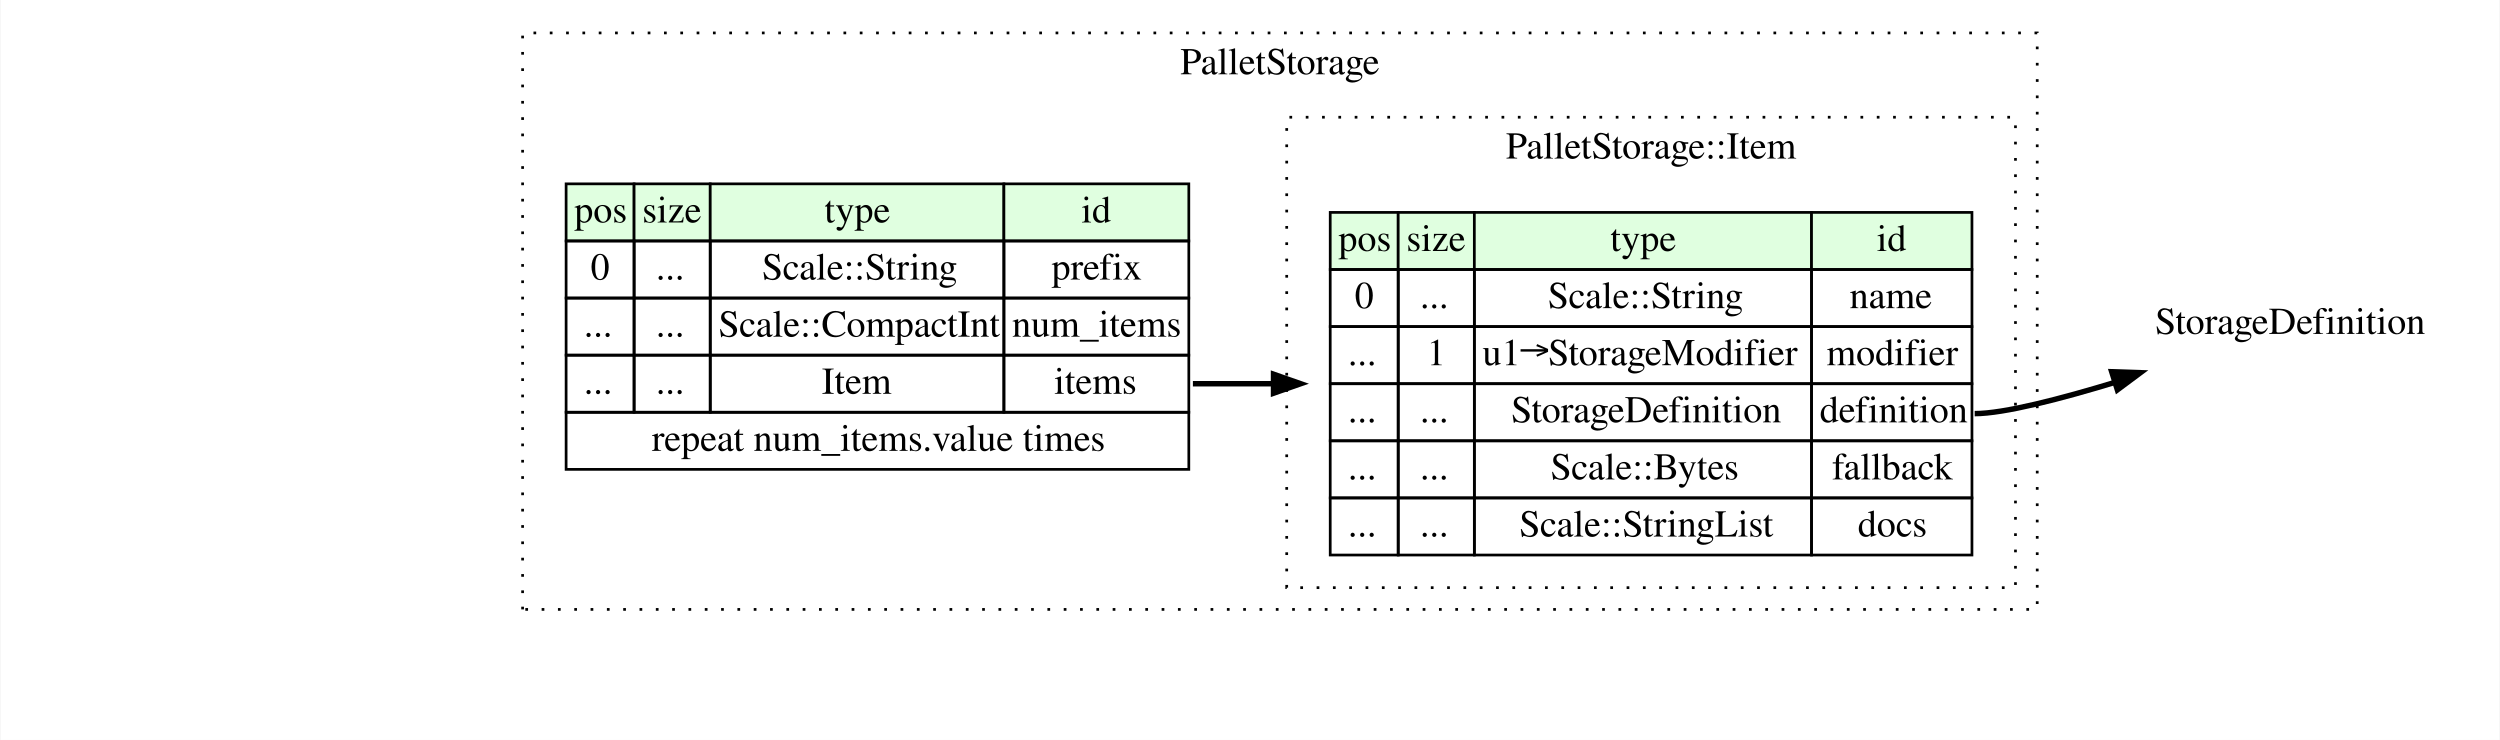
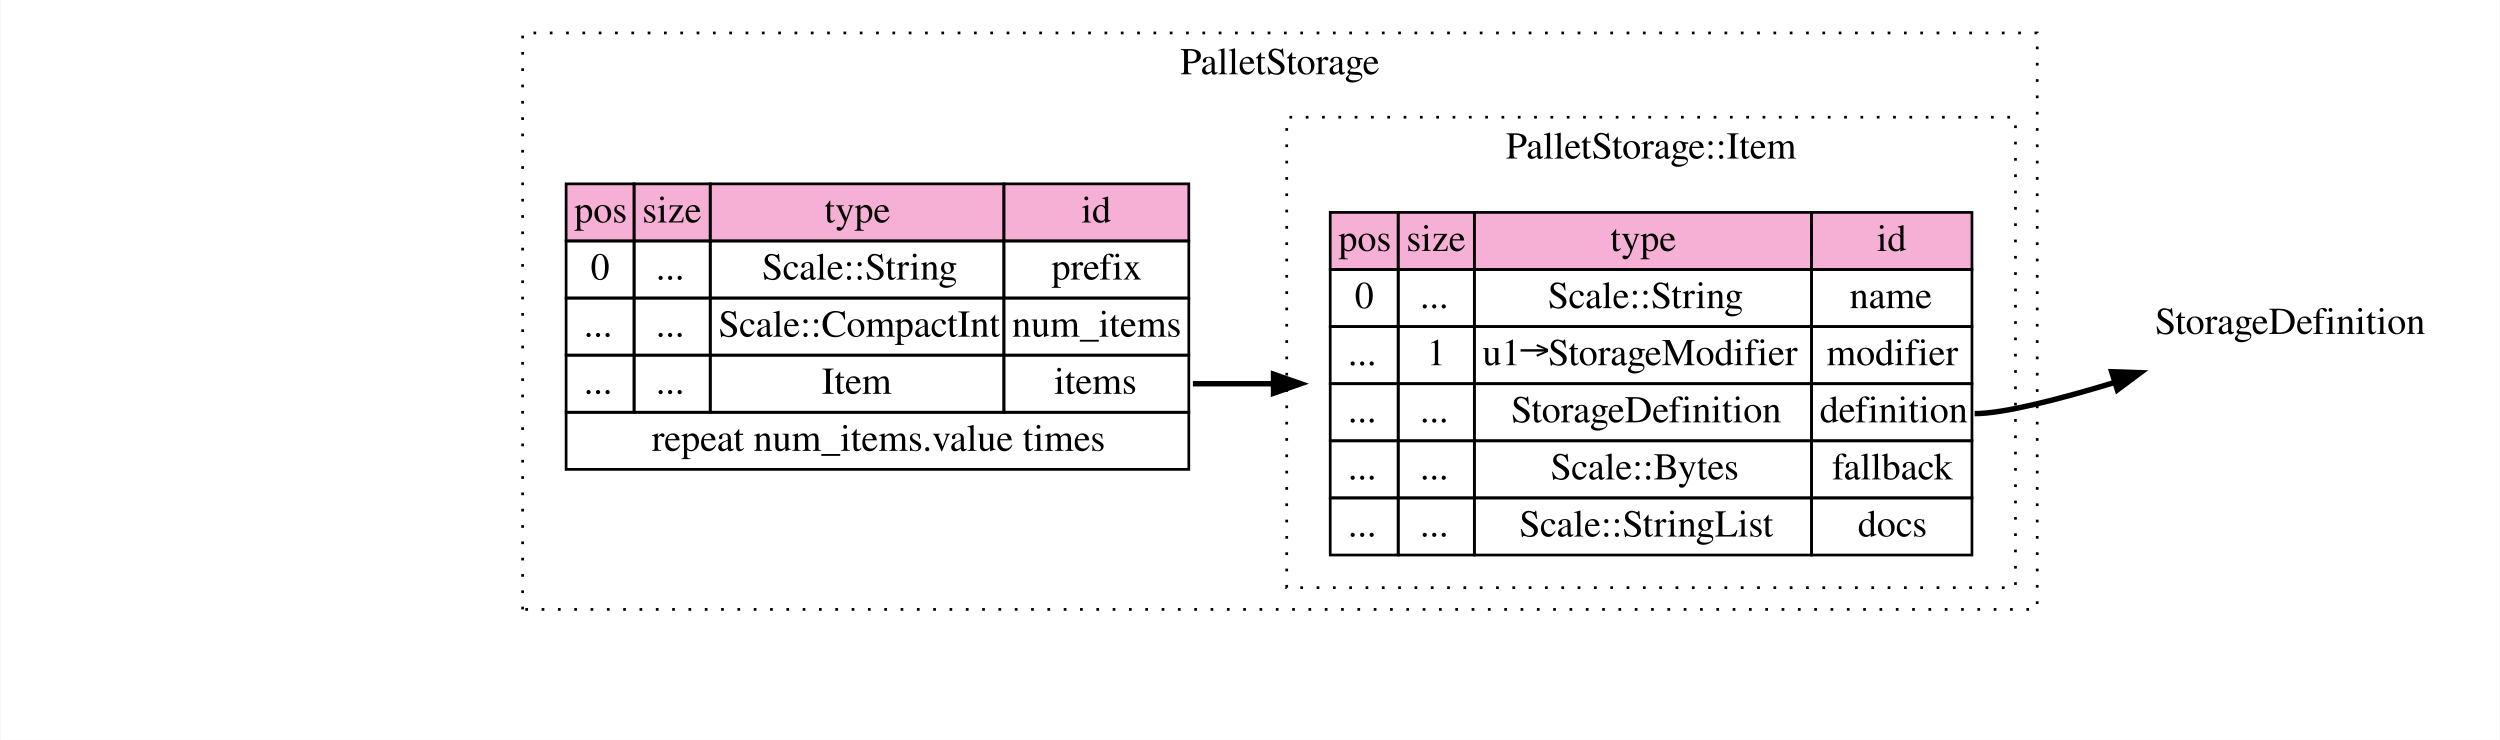
<svg xmlns="http://www.w3.org/2000/svg" xmlns:xlink="http://www.w3.org/1999/xlink" width="919pt" height="272pt" viewBox="0.00 0.00 919.00 272.11">
  <g id="graph0" class="graph" transform="scale(1 1) rotate(0) translate(4 268.11)">
    <polygon fill="white" stroke="none" points="-4,4 -4,-268.11 915,-268.11 915,4 -4,4" />
    <g id="clust1" class="cluster">
-       <polygon fill="none" stroke="black" stroke-dasharray="1,5" points="188,-44 188,-256 745,-256 745,-44 188,-44" />
+       <polygon fill="white" stroke="black" stroke-dasharray="1,5" points="188,-44 188,-256 745,-256 745,-44 188,-44" />
      <text text-anchor="middle" x="466.5" y="-240.8" font-family="Times,serif" font-size="14.00">PalletStorage</text>
    </g>
    <g id="clust2" class="cluster">
-       <polygon fill="none" stroke="black" stroke-dasharray="1,5" points="469,-52 469,-225 737,-225 737,-52 469,-52" />
+       <polygon fill="white" stroke="black" stroke-dasharray="1,5" points="469,-52 469,-225 737,-225 737,-52 469,-52" />
      <text text-anchor="middle" x="603" y="-209.8" font-family="Times,serif" font-size="14.00">PalletStorage::Item</text>
    </g>
    <g id="node1" class="node">
-       <polygon fill="#e0ffe0" stroke="none" points="204,-179.5 204,-200.5 229,-200.5 229,-179.5 204,-179.5" />
+       <polygon fill="#e6007a4f" stroke="none" points="204,-179.5 204,-200.5 229,-200.5 229,-179.5 204,-179.5" />
      <polygon fill="none" stroke="black" points="204,-179.5 204,-200.5 229,-200.5 229,-179.5 204,-179.5" />
      <text text-anchor="start" x="207" y="-186.3" font-family="Times,serif" font-size="14.00">pos</text>
-       <polygon fill="#e0ffe0" stroke="none" points="229,-179.5 229,-200.5 257,-200.5 257,-179.5 229,-179.5" />
+       <polygon fill="#e6007a4f" stroke="none" points="229,-179.5 229,-200.5 257,-200.5 257,-179.5 229,-179.5" />
      <polygon fill="none" stroke="black" points="229,-179.5 229,-200.5 257,-200.5 257,-179.5 229,-179.5" />
      <text text-anchor="start" x="232" y="-186.3" font-family="Times,serif" font-size="14.00">size</text>
-       <polygon fill="#e0ffe0" stroke="none" points="257,-179.5 257,-200.5 365,-200.5 365,-179.5 257,-179.5" />
+       <polygon fill="#e6007a4f" stroke="none" points="257,-179.5 257,-200.5 365,-200.5 365,-179.5 257,-179.5" />
      <polygon fill="none" stroke="black" points="257,-179.5 257,-200.5 365,-200.5 365,-179.5 257,-179.5" />
      <text text-anchor="start" x="299" y="-186.3" font-family="Times,serif" font-size="14.00">type</text>
-       <polygon fill="#e0ffe0" stroke="none" points="365,-179.5 365,-200.5 433,-200.5 433,-179.5 365,-179.5" />
+       <polygon fill="#e6007a4f" stroke="none" points="365,-179.5 365,-200.5 433,-200.5 433,-179.5 365,-179.5" />
      <polygon fill="none" stroke="black" points="365,-179.5 365,-200.5 433,-200.5 433,-179.5 365,-179.5" />
      <text text-anchor="start" x="393.5" y="-186.3" font-family="Times,serif" font-size="14.00">id</text>
      <polygon fill="none" stroke="black" points="204,-158.5 204,-179.5 229,-179.5 229,-158.5 204,-158.5" />
      <text text-anchor="start" x="213" y="-165.3" font-family="Times,serif" font-size="14.00">0</text>
      <polygon fill="none" stroke="black" points="229,-158.5 229,-179.5 257,-179.5 257,-158.5 229,-158.5" />
      <text text-anchor="start" x="237" y="-165.3" font-family="Times,serif" font-size="14.00">...</text>
      <polygon fill="none" stroke="black" points="257,-158.5 257,-179.5 365,-179.5 365,-158.5 257,-158.5" />
      <text text-anchor="start" x="276" y="-165.3" font-family="Times,serif" font-size="14.00">Scale::String</text>
      <polygon fill="none" stroke="black" points="365,-158.5 365,-179.5 433,-179.5 433,-158.5 365,-158.5" />
      <text text-anchor="start" x="382.5" y="-165.3" font-family="Times,serif" font-size="14.00">prefix</text>
      <polygon fill="none" stroke="black" points="204,-137.5 204,-158.5 229,-158.5 229,-137.5 204,-137.5" />
      <text text-anchor="start" x="210.5" y="-144.3" font-family="Times,serif" font-size="14.00">...</text>
      <polygon fill="none" stroke="black" points="229,-137.5 229,-158.5 257,-158.5 257,-137.5 229,-137.5" />
      <text text-anchor="start" x="237" y="-144.3" font-family="Times,serif" font-size="14.00">...</text>
      <polygon fill="none" stroke="black" points="257,-137.5 257,-158.5 365,-158.5 365,-137.5 257,-137.5" />
      <text text-anchor="start" x="260" y="-144.3" font-family="Times,serif" font-size="14.00">Scale::CompactInt</text>
      <polygon fill="none" stroke="black" points="365,-137.5 365,-158.5 433,-158.5 433,-137.5 365,-137.5" />
      <text text-anchor="start" x="368" y="-144.3" font-family="Times,serif" font-size="14.00">num_items</text>
      <polygon fill="none" stroke="black" points="204,-116.5 204,-137.5 229,-137.5 229,-116.5 204,-116.5" />
      <text text-anchor="start" x="210.5" y="-123.3" font-family="Times,serif" font-size="14.00">...</text>
      <polygon fill="none" stroke="black" points="229,-116.5 229,-137.5 257,-137.5 257,-116.5 229,-116.5" />
      <text text-anchor="start" x="237" y="-123.3" font-family="Times,serif" font-size="14.00">...</text>
      <polygon fill="none" stroke="black" points="257,-116.5 257,-137.5 365,-137.5 365,-116.5 257,-116.5" />
      <text text-anchor="start" x="298" y="-123.3" font-family="Times,serif" font-size="14.00">Item</text>
      <polygon fill="none" stroke="black" points="365,-116.5 365,-137.5 433,-137.5 433,-116.5 365,-116.5" />
      <text text-anchor="start" x="383.5" y="-123.3" font-family="Times,serif" font-size="14.00">items</text>
      <polygon fill="none" stroke="black" points="204,-95.5 204,-116.5 433,-116.5 433,-95.5 204,-95.5" />
      <text text-anchor="start" x="235.5" y="-102.3" font-family="Times,serif" font-size="14.00">repeat num_items.value times</text>
    </g>
    <g id="node2" class="node">
-       <polygon fill="#e0ffe0" stroke="none" points="485,-169 485,-190 510,-190 510,-169 485,-169" />
+       <polygon fill="#e6007a4f" stroke="none" points="485,-169 485,-190 510,-190 510,-169 485,-169" />
      <polygon fill="none" stroke="black" points="485,-169 485,-190 510,-190 510,-169 485,-169" />
      <text text-anchor="start" x="488" y="-175.8" font-family="Times,serif" font-size="14.00">pos</text>
-       <polygon fill="#e0ffe0" stroke="none" points="510,-169 510,-190 538,-190 538,-169 510,-169" />
+       <polygon fill="#e6007a4f" stroke="none" points="510,-169 510,-190 538,-190 538,-169 510,-169" />
      <polygon fill="none" stroke="black" points="510,-169 510,-190 538,-190 538,-169 510,-169" />
      <text text-anchor="start" x="513" y="-175.8" font-family="Times,serif" font-size="14.00">size</text>
-       <polygon fill="#e0ffe0" stroke="none" points="538,-169 538,-190 662,-190 662,-169 538,-169" />
+       <polygon fill="#e6007a4f" stroke="none" points="538,-169 538,-190 662,-190 662,-169 538,-169" />
      <polygon fill="none" stroke="black" points="538,-169 538,-190 662,-190 662,-169 538,-169" />
      <text text-anchor="start" x="588" y="-175.8" font-family="Times,serif" font-size="14.00">type</text>
-       <polygon fill="#e0ffe0" stroke="none" points="662,-169 662,-190 721,-190 721,-169 662,-169" />
+       <polygon fill="#e6007a4f" stroke="none" points="662,-169 662,-190 721,-190 721,-169 662,-169" />
      <polygon fill="none" stroke="black" points="662,-169 662,-190 721,-190 721,-169 662,-169" />
      <text text-anchor="start" x="686" y="-175.8" font-family="Times,serif" font-size="14.00">id</text>
      <polygon fill="none" stroke="black" points="485,-148 485,-169 510,-169 510,-148 485,-148" />
      <text text-anchor="start" x="494" y="-154.8" font-family="Times,serif" font-size="14.00">0</text>
      <polygon fill="none" stroke="black" points="510,-148 510,-169 538,-169 538,-148 510,-148" />
      <text text-anchor="start" x="518" y="-154.8" font-family="Times,serif" font-size="14.00">...</text>
      <polygon fill="none" stroke="black" points="538,-148 538,-169 662,-169 662,-148 538,-148" />
      <text text-anchor="start" x="565" y="-154.8" font-family="Times,serif" font-size="14.00">Scale::String</text>
      <polygon fill="none" stroke="black" points="662,-148 662,-169 721,-169 721,-148 662,-148" />
      <text text-anchor="start" x="676" y="-154.8" font-family="Times,serif" font-size="14.00">name</text>
      <polygon fill="none" stroke="black" points="485,-127 485,-148 510,-148 510,-127 485,-127" />
      <text text-anchor="start" x="491.5" y="-133.8" font-family="Times,serif" font-size="14.00">...</text>
      <polygon fill="none" stroke="black" points="510,-127 510,-148 538,-148 538,-127 510,-127" />
      <text text-anchor="start" x="520.5" y="-133.8" font-family="Times,serif" font-size="14.00">1</text>
      <polygon fill="none" stroke="black" points="538,-127 538,-148 662,-148 662,-127 538,-127" />
      <text text-anchor="start" x="541" y="-133.8" font-family="Times,serif" font-size="14.00">u1→StorageModifier</text>
      <polygon fill="none" stroke="black" points="662,-127 662,-148 721,-148 721,-127 662,-127" />
      <text text-anchor="start" x="667.5" y="-133.8" font-family="Times,serif" font-size="14.00">modifier</text>
      <polygon fill="none" stroke="black" points="485,-106 485,-127 510,-127 510,-106 485,-106" />
      <text text-anchor="start" x="491.5" y="-112.8" font-family="Times,serif" font-size="14.00">...</text>
      <polygon fill="none" stroke="black" points="510,-106 510,-127 538,-127 538,-106 510,-106" />
      <text text-anchor="start" x="518" y="-112.8" font-family="Times,serif" font-size="14.00">...</text>
      <polygon fill="none" stroke="black" points="538,-106 538,-127 662,-127 662,-106 538,-106" />
      <text text-anchor="start" x="551.5" y="-112.8" font-family="Times,serif" font-size="14.00">StorageDefinition</text>
      <polygon fill="none" stroke="black" points="662,-106 662,-127 721,-127 721,-106 662,-106" />
      <text text-anchor="start" x="665" y="-112.8" font-family="Times,serif" font-size="14.00">definition</text>
      <polygon fill="none" stroke="black" points="485,-85 485,-106 510,-106 510,-85 485,-85" />
      <text text-anchor="start" x="491.5" y="-91.8" font-family="Times,serif" font-size="14.00">...</text>
      <polygon fill="none" stroke="black" points="510,-85 510,-106 538,-106 538,-85 510,-85" />
      <text text-anchor="start" x="518" y="-91.8" font-family="Times,serif" font-size="14.00">...</text>
      <polygon fill="none" stroke="black" points="538,-85 538,-106 662,-106 662,-85 538,-85" />
      <text text-anchor="start" x="566" y="-91.8" font-family="Times,serif" font-size="14.00">Scale::Bytes</text>
      <polygon fill="none" stroke="black" points="662,-85 662,-106 721,-106 721,-85 662,-85" />
      <text text-anchor="start" x="669.5" y="-91.8" font-family="Times,serif" font-size="14.00">fallback</text>
      <polygon fill="none" stroke="black" points="485,-64 485,-85 510,-85 510,-64 485,-64" />
      <text text-anchor="start" x="491.5" y="-70.8" font-family="Times,serif" font-size="14.00">...</text>
      <polygon fill="none" stroke="black" points="510,-64 510,-85 538,-85 538,-64 510,-64" />
      <text text-anchor="start" x="518" y="-70.8" font-family="Times,serif" font-size="14.00">...</text>
      <polygon fill="none" stroke="black" points="538,-64 538,-85 662,-85 662,-64 538,-64" />
      <text text-anchor="start" x="554.5" y="-70.8" font-family="Times,serif" font-size="14.00">Scale::StringList</text>
      <polygon fill="none" stroke="black" points="662,-64 662,-85 721,-85 721,-64 662,-64" />
      <text text-anchor="start" x="679" y="-70.8" font-family="Times,serif" font-size="14.00">docs</text>
    </g>
    <g id="edge3" class="edge">
      <path fill="none" stroke="black" stroke-width="2" d="M434.5,-127C444.86,-127 455.58,-127 466.36,-127" />
      <polygon fill="black" stroke="black" stroke-width="2" points="464.15,-130.5 474.15,-127 464.15,-123.5 464.15,-130.5" />
    </g>
    <g id="node6" class="node">
      <text text-anchor="middle" x="838" y="-145.3" font-family="Times,serif" font-size="14.00">
        <a xlink:href="sect-metadata#img-storage-definition" xlink:title="StorageDefinition">
                StorageDefinition
              </a>
      </text>
    </g>
    <g id="edge6" class="edge">
      <path fill="none" stroke="black" stroke-width="2" d="M722,-116C732.75,-116 753.63,-121.4 774.67,-127.83" />
      <polygon fill="black" stroke="black" stroke-width="2" points="772.38,-131.41 782.97,-131.05 774.47,-124.73 772.38,-131.41" />
    </g>
  </g>
</svg>
